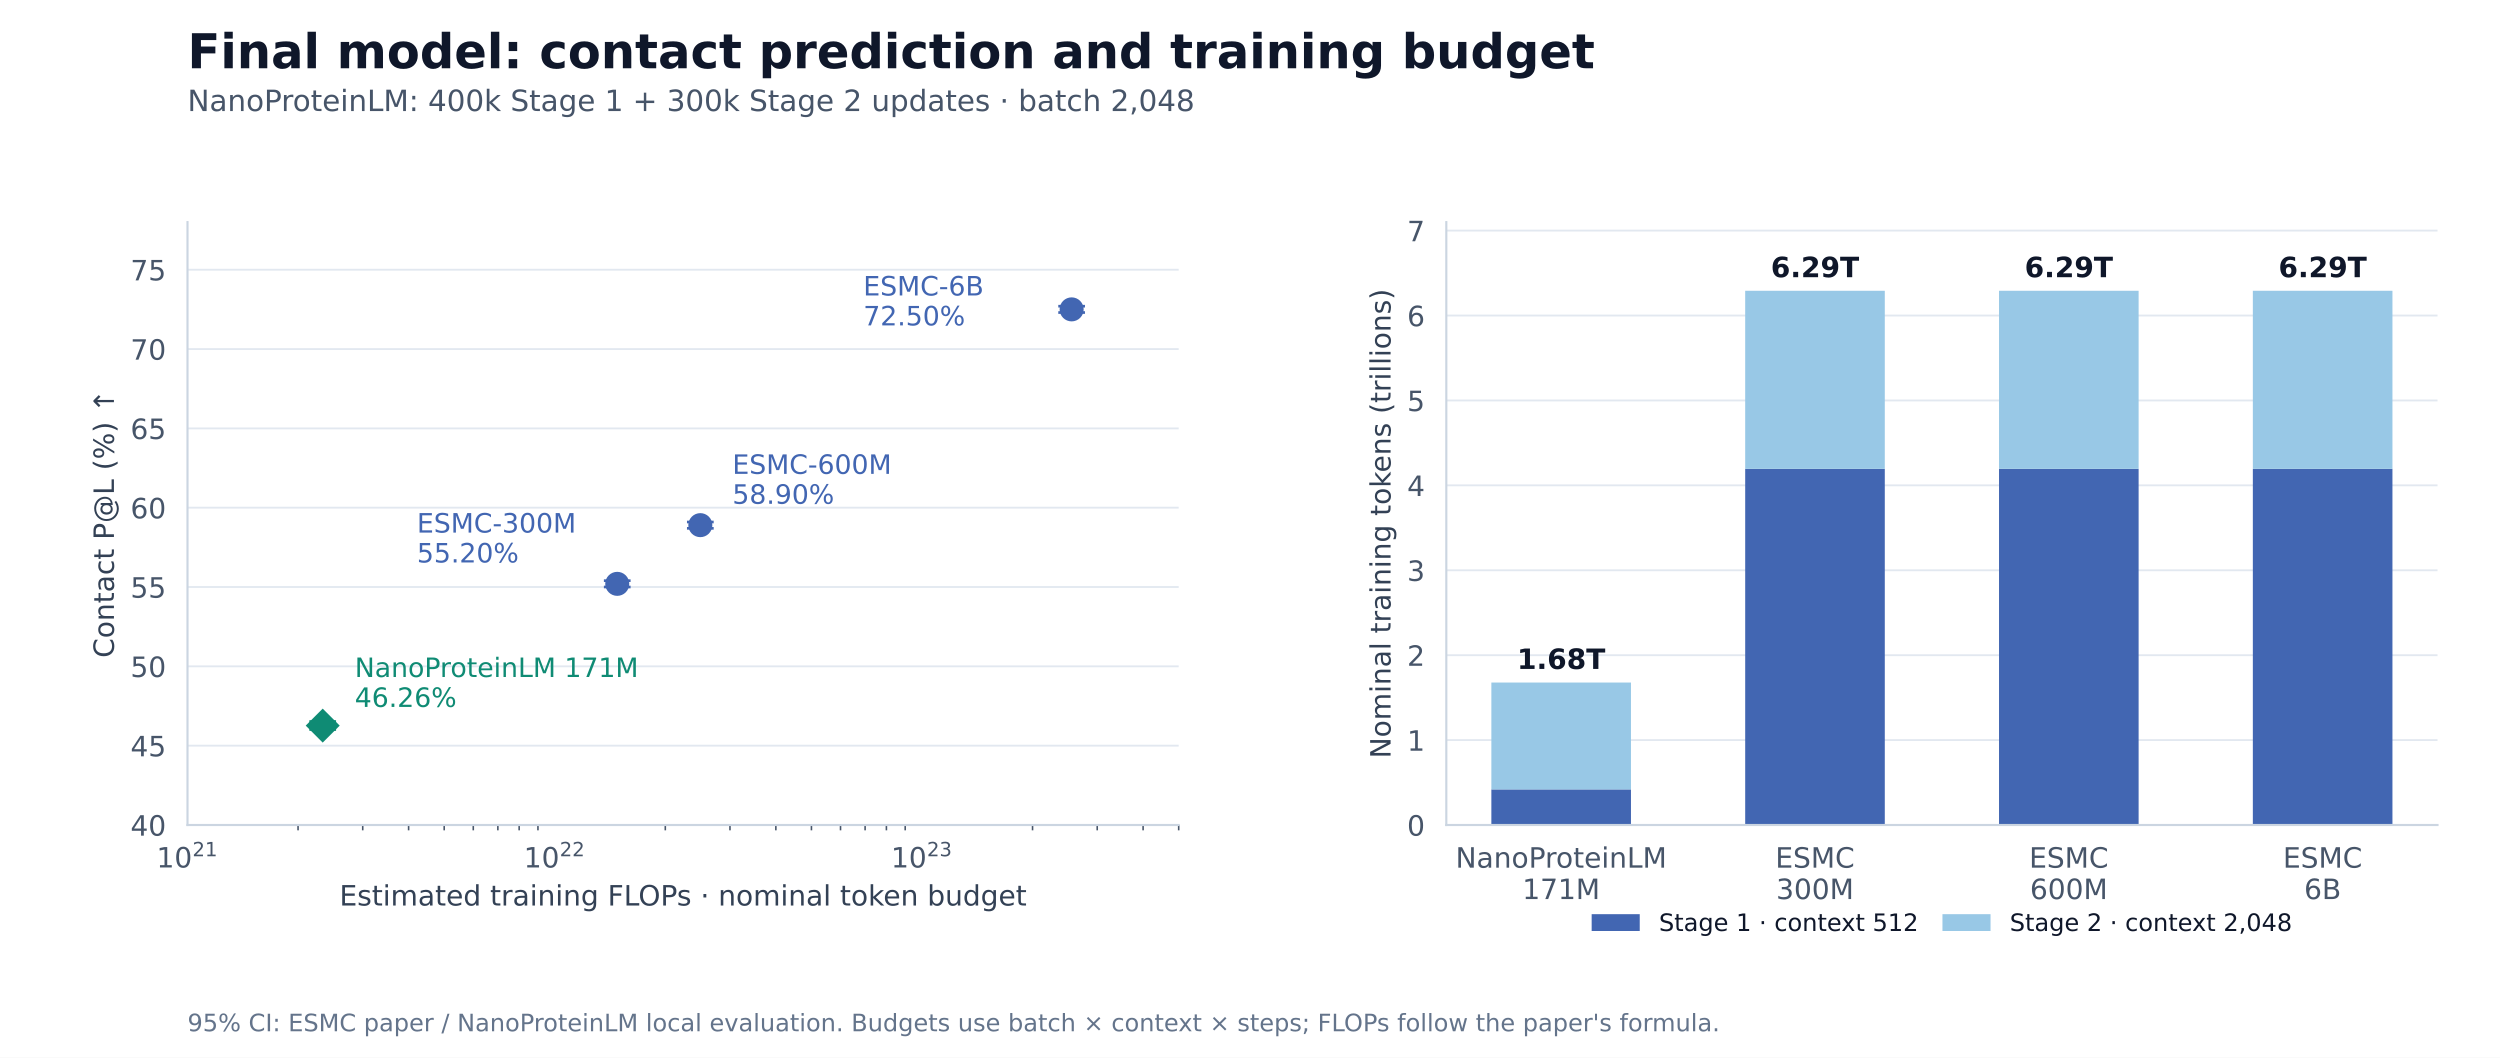
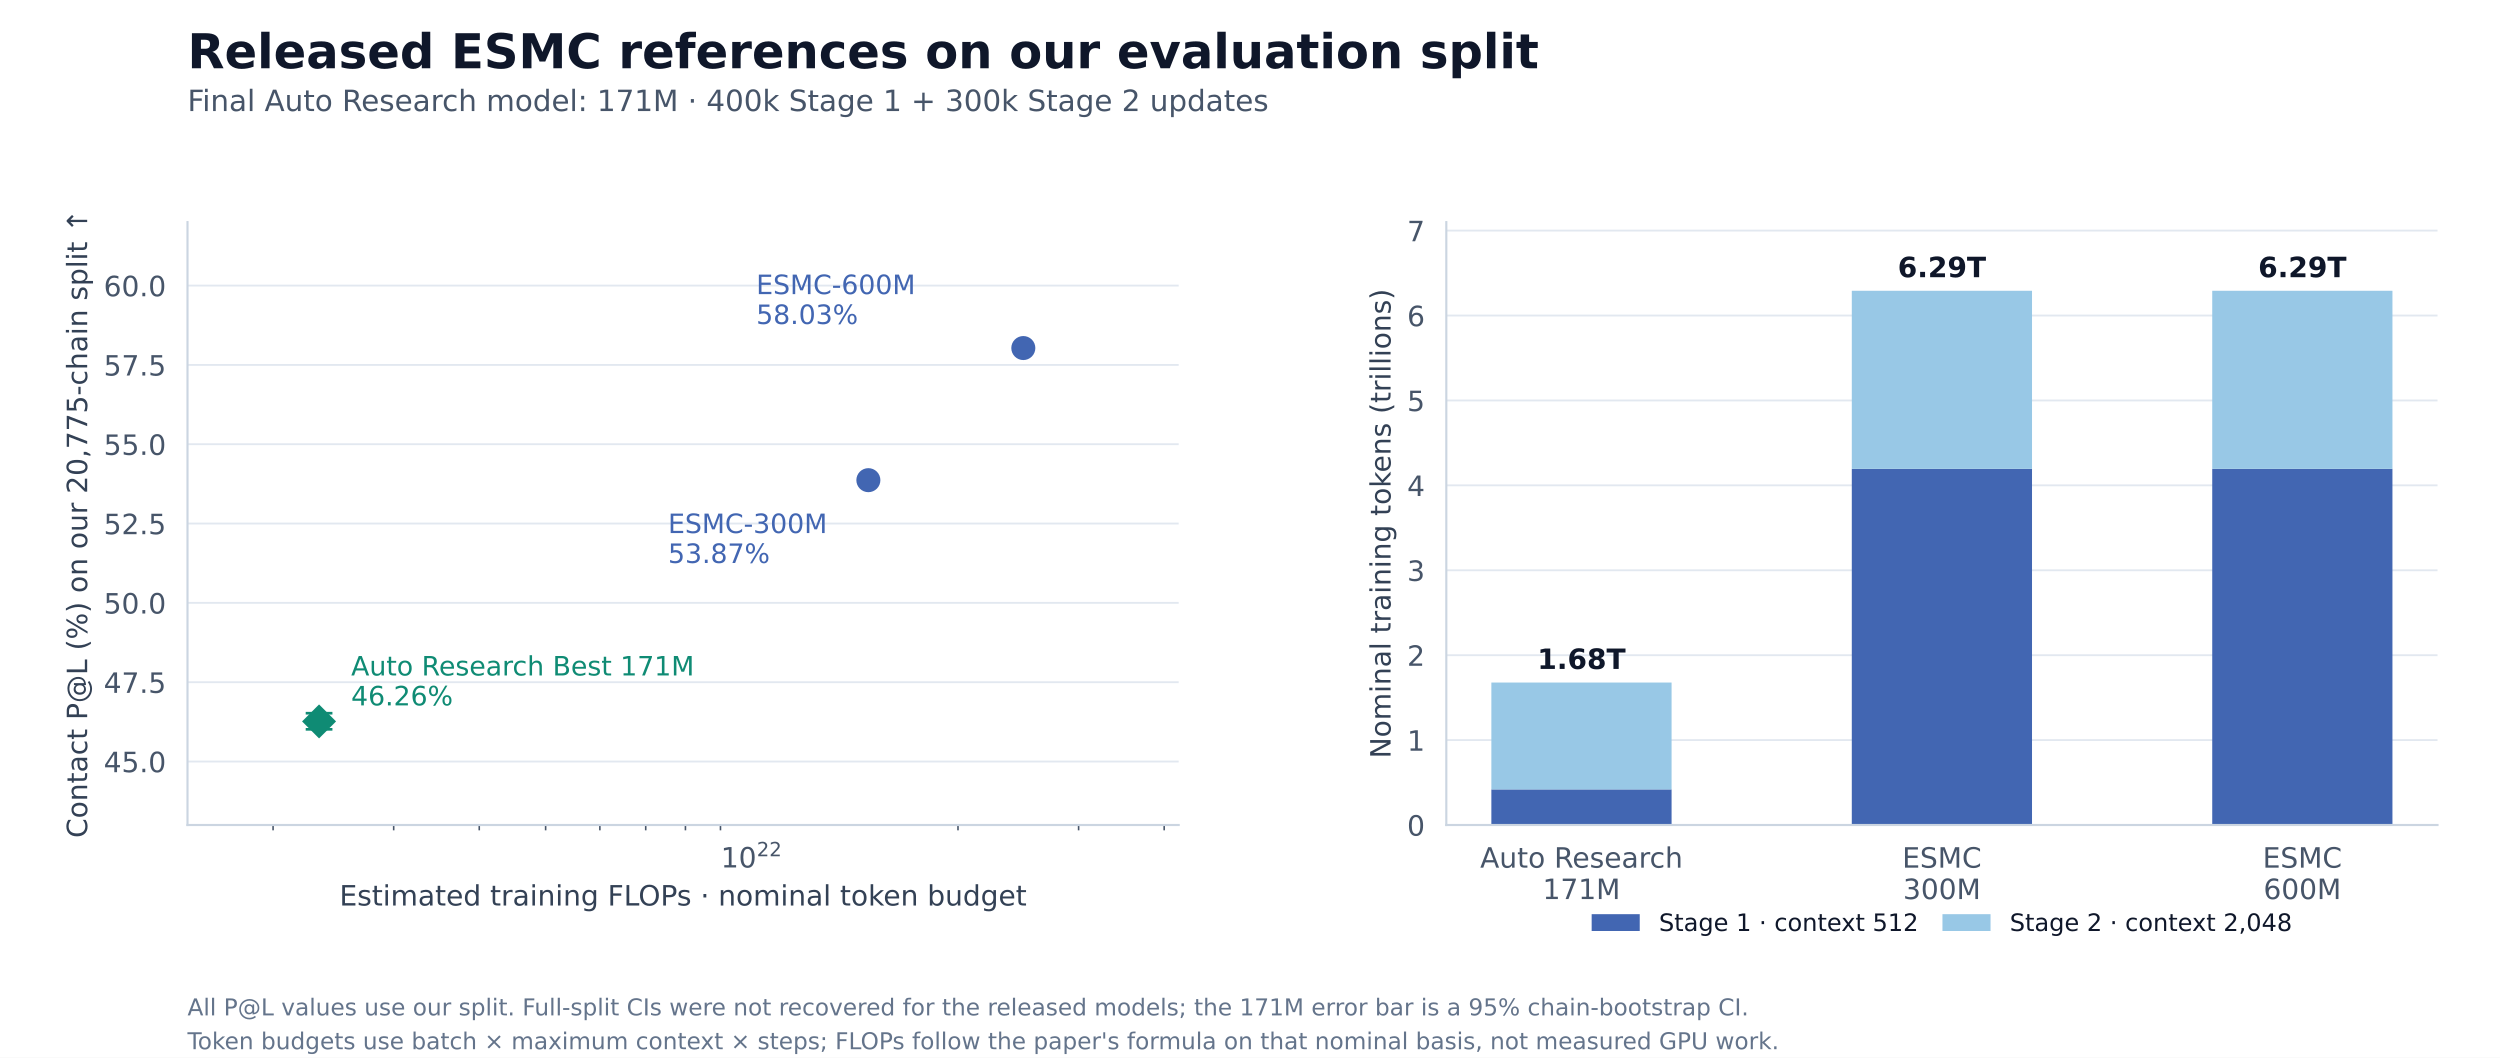
<svg xmlns="http://www.w3.org/2000/svg" xmlns:xlink="http://www.w3.org/1999/xlink" width="936pt" height="396pt" viewBox="0 0 936 396" version="1.1">
  <defs>
    <style type="text/css">*{stroke-linejoin: round; stroke-linecap: butt}</style>
  </defs>
  <g id="figure_1">
    <g id="patch_1">
      <path d="M 0 396 L 936 396 L 936 0 L 0 0 z " style="fill: #ffffff" />
    </g>
    <g id="axes_1">
      <g id="patch_2">
        <path d="M 70.2 308.88 L 441.301 308.88 L 441.301 83.16 L 70.2 83.16 z " style="fill: #ffffff" />
      </g>
      <g id="matplotlib.axis_1">
        <g id="xtick_1">
          <g id="line2d_1" />
          <g id="text_1">
-             <g style="fill: #475569" transform="translate(58.5975 324.8584)">
-               <text>
-                 <tspan x="0" y="-0.069" style="font-size: 10.5px; font-family: 'DejaVu Sans'; fill: #475569">1</tspan>
-                 <tspan x="6.68" y="-0.069" style="font-size: 10.5px; font-family: 'DejaVu Sans'; fill: #475569">0</tspan>
-                 <tspan x="13.466" y="-4.28" style="font-size: 7.35px; font-family: 'DejaVu Sans'; fill: #475569">2</tspan>
-                 <tspan x="18.142" y="-4.28" style="font-size: 7.35px; font-family: 'DejaVu Sans'; fill: #475569">1</tspan>
-               </text>
-             </g>
-           </g>
-         </g>
-         <g id="xtick_2">
-           <g id="line2d_2" />
-           <g id="text_2">
-             <g style="fill: #475569" transform="translate(196.0949 324.8584)">
+             <g style="fill: #475569" transform="translate(269.8762 324.8584)">
              <text>
                <tspan x="0" y="-0.069" style="font-size: 10.5px; font-family: 'DejaVu Sans'; fill: #475569">1</tspan>
                <tspan x="6.68" y="-0.069" style="font-size: 10.5px; font-family: 'DejaVu Sans'; fill: #475569">0</tspan>
                <tspan x="13.466" y="-4.28" style="font-size: 7.35px; font-family: 'DejaVu Sans'; fill: #475569">2</tspan>
                <tspan x="18.142" y="-4.28" style="font-size: 7.35px; font-family: 'DejaVu Sans'; fill: #475569">2</tspan>
              </text>
            </g>
          </g>
        </g>
+         <g id="xtick_2">
+           <g id="line2d_2">
+             <defs>
+               <path id="m07ffb0a7aa" d="M 0 0 L 0 2 " style="stroke: #475569; stroke-width: 0.6" />
+             </defs>
+             <g>
+               <use xlink:href="#m07ffb0a7aa" x="102.239" y="308.88" style="fill: #475569; stroke: #475569; stroke-width: 0.6" />
+             </g>
+           </g>
+         </g>
        <g id="xtick_3">
-           <g id="line2d_3" />
-           <g id="text_3">
-             <g style="fill: #475569" transform="translate(333.5923 324.8584)">
-               <text>
-                 <tspan x="0" y="-0.069" style="font-size: 10.5px; font-family: 'DejaVu Sans'; fill: #475569">1</tspan>
-                 <tspan x="6.68" y="-0.069" style="font-size: 10.5px; font-family: 'DejaVu Sans'; fill: #475569">0</tspan>
-                 <tspan x="13.466" y="-4.28" style="font-size: 7.35px; font-family: 'DejaVu Sans'; fill: #475569">2</tspan>
-                 <tspan x="18.142" y="-4.28" style="font-size: 7.35px; font-family: 'DejaVu Sans'; fill: #475569">3</tspan>
-               </text>
+           <g id="line2d_3">
+             <g>
+               <use xlink:href="#m07ffb0a7aa" x="147.394" y="308.88" style="fill: #475569; stroke: #475569; stroke-width: 0.6" />
            </g>
          </g>
        </g>
        <g id="xtick_4">
          <g id="line2d_4">
-             <defs>
-               <path id="m5b9936556b" d="M 0 0 L 0 2 " style="stroke: #475569; stroke-width: 0.6" />
-             </defs>
-             <g>
-               <use xlink:href="#m5b9936556b" x="111.591" y="308.88" style="fill: #475569; stroke: #475569; stroke-width: 0.6" />
+             <g>
+               <use xlink:href="#m07ffb0a7aa" x="179.433" y="308.88" style="fill: #475569; stroke: #475569; stroke-width: 0.6" />
            </g>
          </g>
        </g>
        <g id="xtick_5">
          <g id="line2d_5">
            <g>
-               <use xlink:href="#m5b9936556b" x="135.803" y="308.88" style="fill: #475569; stroke: #475569; stroke-width: 0.6" />
+               <use xlink:href="#m07ffb0a7aa" x="204.284" y="308.88" style="fill: #475569; stroke: #475569; stroke-width: 0.6" />
            </g>
          </g>
        </g>
        <g id="xtick_6">
          <g id="line2d_6">
            <g>
-               <use xlink:href="#m5b9936556b" x="152.982" y="308.88" style="fill: #475569; stroke: #475569; stroke-width: 0.6" />
+               <use xlink:href="#m07ffb0a7aa" x="224.589" y="308.88" style="fill: #475569; stroke: #475569; stroke-width: 0.6" />
            </g>
          </g>
        </g>
        <g id="xtick_7">
          <g id="line2d_7">
            <g>
-               <use xlink:href="#m5b9936556b" x="166.307" y="308.88" style="fill: #475569; stroke: #475569; stroke-width: 0.6" />
+               <use xlink:href="#m07ffb0a7aa" x="241.756" y="308.88" style="fill: #475569; stroke: #475569; stroke-width: 0.6" />
            </g>
          </g>
        </g>
        <g id="xtick_8">
          <g id="line2d_8">
            <g>
-               <use xlink:href="#m5b9936556b" x="177.194" y="308.88" style="fill: #475569; stroke: #475569; stroke-width: 0.6" />
+               <use xlink:href="#m07ffb0a7aa" x="256.628" y="308.88" style="fill: #475569; stroke: #475569; stroke-width: 0.6" />
            </g>
          </g>
        </g>
        <g id="xtick_9">
          <g id="line2d_9">
            <g>
-               <use xlink:href="#m5b9936556b" x="186.399" y="308.88" style="fill: #475569; stroke: #475569; stroke-width: 0.6" />
+               <use xlink:href="#m07ffb0a7aa" x="269.745" y="308.88" style="fill: #475569; stroke: #475569; stroke-width: 0.6" />
            </g>
          </g>
        </g>
        <g id="xtick_10">
          <g id="line2d_10">
            <g>
-               <use xlink:href="#m5b9936556b" x="194.373" y="308.88" style="fill: #475569; stroke: #475569; stroke-width: 0.6" />
+               <use xlink:href="#m07ffb0a7aa" x="358.673" y="308.88" style="fill: #475569; stroke: #475569; stroke-width: 0.6" />
            </g>
          </g>
        </g>
        <g id="xtick_11">
          <g id="line2d_11">
            <g>
-               <use xlink:href="#m5b9936556b" x="201.406" y="308.88" style="fill: #475569; stroke: #475569; stroke-width: 0.6" />
+               <use xlink:href="#m07ffb0a7aa" x="403.829" y="308.88" style="fill: #475569; stroke: #475569; stroke-width: 0.6" />
            </g>
          </g>
        </g>
        <g id="xtick_12">
          <g id="line2d_12">
            <g>
-               <use xlink:href="#m5b9936556b" x="249.088" y="308.88" style="fill: #475569; stroke: #475569; stroke-width: 0.6" />
-             </g>
-           </g>
-         </g>
-         <g id="xtick_13">
-           <g id="line2d_13">
-             <g>
-               <use xlink:href="#m5b9936556b" x="273.3" y="308.88" style="fill: #475569; stroke: #475569; stroke-width: 0.6" />
-             </g>
-           </g>
-         </g>
-         <g id="xtick_14">
-           <g id="line2d_14">
-             <g>
-               <use xlink:href="#m5b9936556b" x="290.479" y="308.88" style="fill: #475569; stroke: #475569; stroke-width: 0.6" />
-             </g>
-           </g>
-         </g>
-         <g id="xtick_15">
-           <g id="line2d_15">
-             <g>
-               <use xlink:href="#m5b9936556b" x="303.804" y="308.88" style="fill: #475569; stroke: #475569; stroke-width: 0.6" />
-             </g>
-           </g>
-         </g>
-         <g id="xtick_16">
-           <g id="line2d_16">
-             <g>
-               <use xlink:href="#m5b9936556b" x="314.691" y="308.88" style="fill: #475569; stroke: #475569; stroke-width: 0.6" />
-             </g>
-           </g>
-         </g>
-         <g id="xtick_17">
-           <g id="line2d_17">
-             <g>
-               <use xlink:href="#m5b9936556b" x="323.896" y="308.88" style="fill: #475569; stroke: #475569; stroke-width: 0.6" />
-             </g>
-           </g>
-         </g>
-         <g id="xtick_18">
-           <g id="line2d_18">
-             <g>
-               <use xlink:href="#m5b9936556b" x="331.87" y="308.88" style="fill: #475569; stroke: #475569; stroke-width: 0.6" />
-             </g>
-           </g>
-         </g>
-         <g id="xtick_19">
-           <g id="line2d_19">
-             <g>
-               <use xlink:href="#m5b9936556b" x="338.903" y="308.88" style="fill: #475569; stroke: #475569; stroke-width: 0.6" />
-             </g>
-           </g>
-         </g>
-         <g id="xtick_20">
-           <g id="line2d_20">
-             <g>
-               <use xlink:href="#m5b9936556b" x="386.586" y="308.88" style="fill: #475569; stroke: #475569; stroke-width: 0.6" />
-             </g>
-           </g>
-         </g>
-         <g id="xtick_21">
-           <g id="line2d_21">
-             <g>
-               <use xlink:href="#m5b9936556b" x="410.798" y="308.88" style="fill: #475569; stroke: #475569; stroke-width: 0.6" />
-             </g>
-           </g>
-         </g>
-         <g id="xtick_22">
-           <g id="line2d_22">
-             <g>
-               <use xlink:href="#m5b9936556b" x="427.976" y="308.88" style="fill: #475569; stroke: #475569; stroke-width: 0.6" />
-             </g>
-           </g>
-         </g>
-         <g id="xtick_23">
-           <g id="line2d_23">
-             <g>
-               <use xlink:href="#m5b9936556b" x="441.301" y="308.88" style="fill: #475569; stroke: #475569; stroke-width: 0.6" />
-             </g>
-           </g>
-         </g>
-         <g id="text_4">
+               <use xlink:href="#m07ffb0a7aa" x="435.868" y="308.88" style="fill: #475569; stroke: #475569; stroke-width: 0.6" />
+             </g>
+           </g>
+         </g>
+         <g id="text_2">
          <text style="font-size: 10.5px; font-family: 'DejaVu Sans'; text-anchor: middle; fill: #334155" x="255.751" y="339.02" transform="rotate(-0 255.7507 339.0204)">Estimated training FLOPs · nominal token budget</text>
        </g>
      </g>
      <g id="matplotlib.axis_2">
        <g id="ytick_1">
-           <g id="line2d_24">
-             <path d="M 70.2 308.88 L 441.301 308.88 " clip-path="url(#pe6f95e63d0)" style="fill: none; stroke: #e2e8f0; stroke-width: 0.7; stroke-linecap: square" />
-           </g>
-           <g id="line2d_25" />
+           <g id="line2d_13">
+             <path d="M 70.2 285.12 L 441.301 285.12 " clip-path="url(#p76f3f7b0aa)" style="fill: none; stroke: #e2e8f0; stroke-width: 0.7; stroke-linecap: square" />
+           </g>
+           <g id="line2d_14" />
+           <g id="text_3">
+             <text style="font-size: 10.5px; font-family: 'DejaVu Sans'; text-anchor: end; fill: #475569" x="62.2" y="289.109" transform="rotate(-0 62.2 289.1092)">45.0</text>
+           </g>
+         </g>
+         <g id="ytick_2">
+           <g id="line2d_15">
+             <path d="M 70.2 255.42 L 441.301 255.42 " clip-path="url(#p76f3f7b0aa)" style="fill: none; stroke: #e2e8f0; stroke-width: 0.7; stroke-linecap: square" />
+           </g>
+           <g id="line2d_16" />
+           <g id="text_4">
+             <text style="font-size: 10.5px; font-family: 'DejaVu Sans'; text-anchor: end; fill: #475569" x="62.2" y="259.409" transform="rotate(-0 62.2 259.4092)">47.5</text>
+           </g>
+         </g>
+         <g id="ytick_3">
+           <g id="line2d_17">
+             <path d="M 70.2 225.72 L 441.301 225.72 " clip-path="url(#p76f3f7b0aa)" style="fill: none; stroke: #e2e8f0; stroke-width: 0.7; stroke-linecap: square" />
+           </g>
+           <g id="line2d_18" />
          <g id="text_5">
-             <text style="font-size: 10.5px; font-family: 'DejaVu Sans'; text-anchor: end; fill: #475569" x="62.2" y="312.869" transform="rotate(-0 62.2 312.8692)">40</text>
-           </g>
-         </g>
-         <g id="ytick_2">
-           <g id="line2d_26">
-             <path d="M 70.2 279.18 L 441.301 279.18 " clip-path="url(#pe6f95e63d0)" style="fill: none; stroke: #e2e8f0; stroke-width: 0.7; stroke-linecap: square" />
-           </g>
-           <g id="line2d_27" />
+             <text style="font-size: 10.5px; font-family: 'DejaVu Sans'; text-anchor: end; fill: #475569" x="62.2" y="229.709" transform="rotate(-0 62.2 229.7092)">50.0</text>
+           </g>
+         </g>
+         <g id="ytick_4">
+           <g id="line2d_19">
+             <path d="M 70.2 196.02 L 441.301 196.02 " clip-path="url(#p76f3f7b0aa)" style="fill: none; stroke: #e2e8f0; stroke-width: 0.7; stroke-linecap: square" />
+           </g>
+           <g id="line2d_20" />
          <g id="text_6">
-             <text style="font-size: 10.5px; font-family: 'DejaVu Sans'; text-anchor: end; fill: #475569" x="62.2" y="283.169" transform="rotate(-0 62.2 283.1692)">45</text>
-           </g>
-         </g>
-         <g id="ytick_3">
-           <g id="line2d_28">
-             <path d="M 70.2 249.48 L 441.301 249.48 " clip-path="url(#pe6f95e63d0)" style="fill: none; stroke: #e2e8f0; stroke-width: 0.7; stroke-linecap: square" />
-           </g>
-           <g id="line2d_29" />
+             <text style="font-size: 10.5px; font-family: 'DejaVu Sans'; text-anchor: end; fill: #475569" x="62.2" y="200.009" transform="rotate(-0 62.2 200.0092)">52.5</text>
+           </g>
+         </g>
+         <g id="ytick_5">
+           <g id="line2d_21">
+             <path d="M 70.2 166.32 L 441.301 166.32 " clip-path="url(#p76f3f7b0aa)" style="fill: none; stroke: #e2e8f0; stroke-width: 0.7; stroke-linecap: square" />
+           </g>
+           <g id="line2d_22" />
          <g id="text_7">
-             <text style="font-size: 10.5px; font-family: 'DejaVu Sans'; text-anchor: end; fill: #475569" x="62.2" y="253.469" transform="rotate(-0 62.2 253.4692)">50</text>
-           </g>
-         </g>
-         <g id="ytick_4">
-           <g id="line2d_30">
-             <path d="M 70.2 219.78 L 441.301 219.78 " clip-path="url(#pe6f95e63d0)" style="fill: none; stroke: #e2e8f0; stroke-width: 0.7; stroke-linecap: square" />
-           </g>
-           <g id="line2d_31" />
+             <text style="font-size: 10.5px; font-family: 'DejaVu Sans'; text-anchor: end; fill: #475569" x="62.2" y="170.309" transform="rotate(-0 62.2 170.3092)">55.0</text>
+           </g>
+         </g>
+         <g id="ytick_6">
+           <g id="line2d_23">
+             <path d="M 70.2 136.62 L 441.301 136.62 " clip-path="url(#p76f3f7b0aa)" style="fill: none; stroke: #e2e8f0; stroke-width: 0.7; stroke-linecap: square" />
+           </g>
+           <g id="line2d_24" />
          <g id="text_8">
-             <text style="font-size: 10.5px; font-family: 'DejaVu Sans'; text-anchor: end; fill: #475569" x="62.2" y="223.769" transform="rotate(-0 62.2 223.7692)">55</text>
-           </g>
-         </g>
-         <g id="ytick_5">
-           <g id="line2d_32">
-             <path d="M 70.2 190.08 L 441.301 190.08 " clip-path="url(#pe6f95e63d0)" style="fill: none; stroke: #e2e8f0; stroke-width: 0.7; stroke-linecap: square" />
-           </g>
-           <g id="line2d_33" />
+             <text style="font-size: 10.5px; font-family: 'DejaVu Sans'; text-anchor: end; fill: #475569" x="62.2" y="140.609" transform="rotate(-0 62.2 140.6092)">57.5</text>
+           </g>
+         </g>
+         <g id="ytick_7">
+           <g id="line2d_25">
+             <path d="M 70.2 106.92 L 441.301 106.92 " clip-path="url(#p76f3f7b0aa)" style="fill: none; stroke: #e2e8f0; stroke-width: 0.7; stroke-linecap: square" />
+           </g>
+           <g id="line2d_26" />
          <g id="text_9">
-             <text style="font-size: 10.5px; font-family: 'DejaVu Sans'; text-anchor: end; fill: #475569" x="62.2" y="194.069" transform="rotate(-0 62.2 194.0692)">60</text>
-           </g>
-         </g>
-         <g id="ytick_6">
-           <g id="line2d_34">
-             <path d="M 70.2 160.38 L 441.301 160.38 " clip-path="url(#pe6f95e63d0)" style="fill: none; stroke: #e2e8f0; stroke-width: 0.7; stroke-linecap: square" />
-           </g>
-           <g id="line2d_35" />
-           <g id="text_10">
-             <text style="font-size: 10.5px; font-family: 'DejaVu Sans'; text-anchor: end; fill: #475569" x="62.2" y="164.369" transform="rotate(-0 62.2 164.3692)">65</text>
-           </g>
-         </g>
-         <g id="ytick_7">
-           <g id="line2d_36">
-             <path d="M 70.2 130.68 L 441.301 130.68 " clip-path="url(#pe6f95e63d0)" style="fill: none; stroke: #e2e8f0; stroke-width: 0.7; stroke-linecap: square" />
-           </g>
-           <g id="line2d_37" />
-           <g id="text_11">
-             <text style="font-size: 10.5px; font-family: 'DejaVu Sans'; text-anchor: end; fill: #475569" x="62.2" y="134.669" transform="rotate(-0 62.2 134.6692)">70</text>
-           </g>
-         </g>
-         <g id="ytick_8">
-           <g id="line2d_38">
-             <path d="M 70.2 100.98 L 441.301 100.98 " clip-path="url(#pe6f95e63d0)" style="fill: none; stroke: #e2e8f0; stroke-width: 0.7; stroke-linecap: square" />
-           </g>
-           <g id="line2d_39" />
-           <g id="text_12">
-             <text style="font-size: 10.5px; font-family: 'DejaVu Sans'; text-anchor: end; fill: #475569" x="62.2" y="104.969" transform="rotate(-0 62.2 104.9692)">75</text>
-           </g>
-         </g>
-         <g id="text_13">
-           <text style="font-size: 10.5px; font-family: 'DejaVu Sans'; text-anchor: middle; fill: #334155" x="42.655" y="196.02" transform="rotate(-90 42.65508 196.02)">Contact P@L (%) ↑</text>
+             <text style="font-size: 10.5px; font-family: 'DejaVu Sans'; text-anchor: end; fill: #475569" x="62.2" y="110.909" transform="rotate(-0 62.2 110.9092)">60.0</text>
+           </g>
+         </g>
+         <g id="text_10">
+           <text style="font-size: 10.5px; font-family: 'DejaVu Sans'; text-anchor: middle; fill: #334155" x="32.637" y="196.02" transform="rotate(-90 32.63742 196.02)">Contact P@L (%) on our 20,775-chain split ↑</text>
        </g>
      </g>
      <g id="patch_3">
        <path d="M 70.2 308.88 L 70.2 83.16 " style="fill: none; stroke: #cbd5e1; stroke-width: 0.8; stroke-linejoin: miter; stroke-linecap: square" />
      </g>
      <g id="patch_4">
        <path d="M 70.2 308.88 L 441.301 308.88 " style="fill: none; stroke: #cbd5e1; stroke-width: 0.8; stroke-linejoin: miter; stroke-linecap: square" />
      </g>
-       <g id="text_14">
-         <text style="font-size: 10px; font-family: 'DejaVu Sans'; fill: #4266b2" transform="translate(156.0952 199.3942)">ESMC-300M</text>
-         <text style="font-size: 10px; font-family: 'DejaVu Sans'; fill: #4266b2" transform="translate(156.0952 210.592)">55.20%</text>
-       </g>
-       <g id="text_15">
-         <text style="font-size: 10px; font-family: 'DejaVu Sans'; fill: #4266b2" transform="translate(274.2018 177.4162)">ESMC-600M</text>
-         <text style="font-size: 10px; font-family: 'DejaVu Sans'; fill: #4266b2" transform="translate(274.2018 188.614)">58.90%</text>
-       </g>
-       <g id="text_16">
-         <text style="font-size: 10px; font-family: 'DejaVu Sans'; fill: #4266b2" transform="translate(323.2187 110.6322)">ESMC-6B</text>
-         <text style="font-size: 10px; font-family: 'DejaVu Sans'; fill: #4266b2" transform="translate(323.2187 121.83)">72.50%</text>
-       </g>
-       <g id="text_17">
-         <text style="font-size: 10px; font-family: 'DejaVu Sans'; fill: #0f8b74" transform="translate(132.8231 253.472)">NanoProteinLM 171M</text>
-         <text style="font-size: 10px; font-family: 'DejaVu Sans'; fill: #0f8b74" transform="translate(132.8231 264.6699)">46.26%</text>
+       <g id="text_11">
+         <text style="font-size: 10px; font-family: 'DejaVu Sans'; fill: #4266b2" transform="translate(250.1159 199.5775)">ESMC-300M</text>
+         <text style="font-size: 10px; font-family: 'DejaVu Sans'; fill: #4266b2" transform="translate(250.1159 210.7753)">53.87%</text>
+       </g>
+       <g id="text_12">
+         <text style="font-size: 10px; font-family: 'DejaVu Sans'; fill: #4266b2" transform="translate(283.1302 110.1109)">ESMC-600M</text>
+         <text style="font-size: 10px; font-family: 'DejaVu Sans'; fill: #4266b2" transform="translate(283.1302 121.3087)">58.03%</text>
+       </g>
+       <g id="text_13">
+         <text style="font-size: 10px; font-family: 'DejaVu Sans'; fill: #0f8b74" transform="translate(131.4569 252.9019)">Auto Research Best 171M</text>
+         <text style="font-size: 10px; font-family: 'DejaVu Sans'; fill: #0f8b74" transform="translate(131.4569 264.0997)">46.26%</text>
      </g>
      <g id="LineCollection_1">
-         <path d="M 231.095 219.78 L 231.095 217.404 " clip-path="url(#pe6f95e63d0)" style="fill: none; stroke: #4266b2; stroke-width: 1.8" />
-       </g>
-       <g id="line2d_40">
+         <path d="M 119.457 273.053 L 119.457 267.027 " clip-path="url(#p76f3f7b0aa)" style="fill: none; stroke: #0f8b74; stroke-width: 1.8" />
+       </g>
+       <g id="line2d_27">
        <defs>
-           <path id="m9f1fe5949e" d="M 5 0 L -5 -0 " style="stroke: #4266b2" />
+           <path id="m318566aa33" d="M 5 0 L -5 -0 " style="stroke: #0f8b74" />
        </defs>
-         <g clip-path="url(#pe6f95e63d0)">
-           <use xlink:href="#m9f1fe5949e" x="231.095" y="219.78" style="fill: #4266b2; stroke: #4266b2" />
-         </g>
-       </g>
-       <g id="line2d_41">
-         <g clip-path="url(#pe6f95e63d0)">
-           <use xlink:href="#m9f1fe5949e" x="231.095" y="217.404" style="fill: #4266b2; stroke: #4266b2" />
-         </g>
-       </g>
-       <g id="LineCollection_2">
-         <path d="M 262.202 197.802 L 262.202 195.426 " clip-path="url(#pe6f95e63d0)" style="fill: none; stroke: #4266b2; stroke-width: 1.8" />
-       </g>
-       <g id="line2d_42">
-         <g clip-path="url(#pe6f95e63d0)">
-           <use xlink:href="#m9f1fe5949e" x="262.202" y="197.802" style="fill: #4266b2; stroke: #4266b2" />
-         </g>
-       </g>
-       <g id="line2d_43">
-         <g clip-path="url(#pe6f95e63d0)">
-           <use xlink:href="#m9f1fe5949e" x="262.202" y="195.426" style="fill: #4266b2; stroke: #4266b2" />
-         </g>
-       </g>
-       <g id="LineCollection_3">
-         <path d="M 401.219 117.018 L 401.219 114.642 " clip-path="url(#pe6f95e63d0)" style="fill: none; stroke: #4266b2; stroke-width: 1.8" />
-       </g>
-       <g id="line2d_44">
-         <g clip-path="url(#pe6f95e63d0)">
-           <use xlink:href="#m9f1fe5949e" x="401.219" y="117.018" style="fill: #4266b2; stroke: #4266b2" />
-         </g>
-       </g>
-       <g id="line2d_45">
-         <g clip-path="url(#pe6f95e63d0)">
-           <use xlink:href="#m9f1fe5949e" x="401.219" y="114.642" style="fill: #4266b2; stroke: #4266b2" />
-         </g>
-       </g>
-       <g id="LineCollection_4">
-         <path d="M 120.823 273.147 L 120.823 270.133 " clip-path="url(#pe6f95e63d0)" style="fill: none; stroke: #0f8b74; stroke-width: 1.8" />
-       </g>
-       <g id="line2d_46">
+         <g clip-path="url(#p76f3f7b0aa)">
+           <use xlink:href="#m318566aa33" x="119.457" y="273.053" style="fill: #0f8b74; stroke: #0f8b74" />
+         </g>
+       </g>
+       <g id="line2d_28">
+         <g clip-path="url(#p76f3f7b0aa)">
+           <use xlink:href="#m318566aa33" x="119.457" y="267.027" style="fill: #0f8b74; stroke: #0f8b74" />
+         </g>
+       </g>
+       <g id="line2d_29">
        <defs>
-           <path id="m30d00a6980" d="M 5 0 L -5 -0 " style="stroke: #0f8b74" />
+           <path id="me5d6dbc1ba" d="M 0 4 C 1.061 4 2.078 3.579 2.828 2.828 C 3.579 2.078 4 1.061 4 0 C 4 -1.061 3.579 -2.078 2.828 -2.828 C 2.078 -3.579 1.061 -4 0 -4 C -1.061 -4 -2.078 -3.579 -2.828 -2.828 C -3.579 -2.078 -4 -1.061 -4 0 C -4 1.061 -3.579 2.078 -2.828 2.828 C -2.078 3.579 -1.061 4 0 4 z " style="stroke: #4266b2" />
        </defs>
-         <g clip-path="url(#pe6f95e63d0)">
-           <use xlink:href="#m30d00a6980" x="120.823" y="273.147" style="fill: #0f8b74; stroke: #0f8b74" />
-         </g>
-       </g>
-       <g id="line2d_47">
-         <g clip-path="url(#pe6f95e63d0)">
-           <use xlink:href="#m30d00a6980" x="120.823" y="270.133" style="fill: #0f8b74; stroke: #0f8b74" />
-         </g>
-       </g>
-       <g id="line2d_48">
+         <g clip-path="url(#p76f3f7b0aa)">
+           <use xlink:href="#me5d6dbc1ba" x="325.116" y="179.775" style="fill: #4266b2; stroke: #4266b2" />
+         </g>
+       </g>
+       <g id="line2d_30">
+         <g clip-path="url(#p76f3f7b0aa)">
+           <use xlink:href="#me5d6dbc1ba" x="383.13" y="130.309" style="fill: #4266b2; stroke: #4266b2" />
+         </g>
+       </g>
+       <g id="line2d_31">
        <defs>
-           <path id="mcf560d4039" d="M 0 4 C 1.061 4 2.078 3.579 2.828 2.828 C 3.579 2.078 4 1.061 4 0 C 4 -1.061 3.579 -2.078 2.828 -2.828 C 2.078 -3.579 1.061 -4 0 -4 C -1.061 -4 -2.078 -3.579 -2.828 -2.828 C -3.579 -2.078 -4 -1.061 -4 0 C -4 1.061 -3.579 2.078 -2.828 2.828 C -2.078 3.579 -1.061 4 0 4 z " style="stroke: #4266b2" />
+           <path id="m4cebeae136" d="M -0 5.657 L 5.657 0 L 0 -5.657 L -5.657 -0 z " style="stroke: #0f8b74; stroke-linejoin: miter" />
        </defs>
-         <g clip-path="url(#pe6f95e63d0)">
-           <use xlink:href="#mcf560d4039" x="231.095" y="218.592" style="fill: #4266b2; stroke: #4266b2" />
-         </g>
-       </g>
-       <g id="line2d_49">
-         <g clip-path="url(#pe6f95e63d0)">
-           <use xlink:href="#mcf560d4039" x="262.202" y="196.614" style="fill: #4266b2; stroke: #4266b2" />
-         </g>
-       </g>
-       <g id="line2d_50">
-         <g clip-path="url(#pe6f95e63d0)">
-           <use xlink:href="#mcf560d4039" x="401.219" y="115.83" style="fill: #4266b2; stroke: #4266b2" />
-         </g>
-       </g>
-       <g id="line2d_51">
-         <defs>
-           <path id="mb0fd062fc7" d="M -0 5.657 L 5.657 0 L 0 -5.657 L -5.657 -0 z " style="stroke: #0f8b74; stroke-linejoin: miter" />
-         </defs>
-         <g clip-path="url(#pe6f95e63d0)">
-           <use xlink:href="#mb0fd062fc7" x="120.823" y="271.67" style="fill: #0f8b74; stroke: #0f8b74; stroke-linejoin: miter" />
+         <g clip-path="url(#p76f3f7b0aa)">
+           <use xlink:href="#m4cebeae136" x="119.457" y="270.1" style="fill: #0f8b74; stroke: #0f8b74; stroke-linejoin: miter" />
        </g>
      </g>
    </g>
    <g id="axes_2">
      <g id="patch_5">
        <path d="M 541.499 308.88 L 912.6 308.88 L 912.6 83.16 L 541.499 83.16 z " style="fill: #ffffff" />
      </g>
      <g id="matplotlib.axis_3">
-         <g id="xtick_24">
-           <g id="line2d_52" />
+         <g id="xtick_13">
+           <g id="line2d_32" />
+           <g id="text_14">
+             <text style="font-size: 10.5px; font-family: 'DejaVu Sans'; fill: #475569" transform="translate(554.1672 324.8584)">Auto Research</text>
+             <text style="font-size: 10.5px; font-family: 'DejaVu Sans'; fill: #475569" transform="translate(577.5527 336.6161)">171M</text>
+           </g>
+         </g>
+         <g id="xtick_14">
+           <g id="line2d_33" />
+           <g id="text_15">
+             <text style="font-size: 10.5px; font-family: 'DejaVu Sans'; fill: #475569" transform="translate(712.2033 324.8584)">ESMC</text>
+             <text style="font-size: 10.5px; font-family: 'DejaVu Sans'; fill: #475569" transform="translate(712.4986 336.6161)">300M</text>
+           </g>
+         </g>
+         <g id="xtick_15">
+           <g id="line2d_34" />
+           <g id="text_16">
+             <text style="font-size: 10.5px; font-family: 'DejaVu Sans'; fill: #475569" transform="translate(847.1493 324.8584)">ESMC</text>
+             <text style="font-size: 10.5px; font-family: 'DejaVu Sans'; fill: #475569" transform="translate(847.4446 336.6161)">600M</text>
+           </g>
+         </g>
+       </g>
+       <g id="matplotlib.axis_4">
+         <g id="ytick_8">
+           <g id="line2d_35">
+             <path d="M 541.499 308.88 L 912.6 308.88 " clip-path="url(#pce10a5566d)" style="fill: none; stroke: #e2e8f0; stroke-width: 0.7; stroke-linecap: square" />
+           </g>
+           <g id="line2d_36" />
+           <g id="text_17">
+             <text style="font-size: 10.5px; font-family: 'DejaVu Sans'; text-anchor: end; fill: #475569" x="533.499" y="312.869" transform="rotate(-0 533.4987 312.8692)">0</text>
+           </g>
+         </g>
+         <g id="ytick_9">
+           <g id="line2d_37">
+             <path d="M 541.499 277.088 L 912.6 277.088 " clip-path="url(#pce10a5566d)" style="fill: none; stroke: #e2e8f0; stroke-width: 0.7; stroke-linecap: square" />
+           </g>
+           <g id="line2d_38" />
          <g id="text_18">
-             <text style="font-size: 10.5px; font-family: 'DejaVu Sans'; fill: #475569" transform="translate(544.9609 324.8584)">NanoProteinLM</text>
-             <text style="font-size: 10.5px; font-family: 'DejaVu Sans'; fill: #475569" transform="translate(569.9501 336.6161)">171M</text>
-           </g>
-         </g>
-         <g id="xtick_25">
-           <g id="line2d_53" />
+             <text style="font-size: 10.5px; font-family: 'DejaVu Sans'; text-anchor: end; fill: #475569" x="533.499" y="281.078" transform="rotate(-0 533.4987 281.0776)">1</text>
+           </g>
+         </g>
+         <g id="ytick_10">
+           <g id="line2d_39">
+             <path d="M 541.499 245.297 L 912.6 245.297 " clip-path="url(#pce10a5566d)" style="fill: none; stroke: #e2e8f0; stroke-width: 0.7; stroke-linecap: square" />
+           </g>
+           <g id="line2d_40" />
          <g id="text_19">
-             <text style="font-size: 10.5px; font-family: 'DejaVu Sans'; fill: #475569" transform="translate(664.6871 324.8584)">ESMC</text>
-             <text style="font-size: 10.5px; font-family: 'DejaVu Sans'; fill: #475569" transform="translate(664.9825 336.6161)">300M</text>
-           </g>
-         </g>
-         <g id="xtick_26">
-           <g id="line2d_54" />
+             <text style="font-size: 10.5px; font-family: 'DejaVu Sans'; text-anchor: end; fill: #475569" x="533.499" y="249.286" transform="rotate(-0 533.4987 249.2861)">2</text>
+           </g>
+         </g>
+         <g id="ytick_11">
+           <g id="line2d_41">
+             <path d="M 541.499 213.505 L 912.6 213.505 " clip-path="url(#pce10a5566d)" style="fill: none; stroke: #e2e8f0; stroke-width: 0.7; stroke-linecap: square" />
+           </g>
+           <g id="line2d_42" />
          <g id="text_20">
-             <text style="font-size: 10.5px; font-family: 'DejaVu Sans'; fill: #475569" transform="translate(759.7195 324.8584)">ESMC</text>
-             <text style="font-size: 10.5px; font-family: 'DejaVu Sans'; fill: #475569" transform="translate(760.0148 336.6161)">600M</text>
-           </g>
-         </g>
-         <g id="xtick_27">
-           <g id="line2d_55" />
+             <text style="font-size: 10.5px; font-family: 'DejaVu Sans'; text-anchor: end; fill: #475569" x="533.499" y="217.495" transform="rotate(-0 533.4987 217.4945)">3</text>
+           </g>
+         </g>
+         <g id="ytick_12">
+           <g id="line2d_43">
+             <path d="M 541.499 181.714 L 912.6 181.714 " clip-path="url(#pce10a5566d)" style="fill: none; stroke: #e2e8f0; stroke-width: 0.7; stroke-linecap: square" />
+           </g>
+           <g id="line2d_44" />
          <g id="text_21">
-             <text style="font-size: 10.5px; font-family: 'DejaVu Sans'; fill: #475569" transform="translate(854.7518 324.8584)">ESMC</text>
-             <text style="font-size: 10.5px; font-family: 'DejaVu Sans'; fill: #475569" transform="translate(862.6556 336.6161)">6B</text>
-           </g>
-         </g>
-       </g>
-       <g id="matplotlib.axis_4">
-         <g id="ytick_9">
-           <g id="line2d_56">
-             <path d="M 541.499 308.88 L 912.6 308.88 " clip-path="url(#p19f22ad819)" style="fill: none; stroke: #e2e8f0; stroke-width: 0.7; stroke-linecap: square" />
-           </g>
-           <g id="line2d_57" />
+             <text style="font-size: 10.5px; font-family: 'DejaVu Sans'; text-anchor: end; fill: #475569" x="533.499" y="185.703" transform="rotate(-0 533.4987 185.703)">4</text>
+           </g>
+         </g>
+         <g id="ytick_13">
+           <g id="line2d_45">
+             <path d="M 541.499 149.922 L 912.6 149.922 " clip-path="url(#pce10a5566d)" style="fill: none; stroke: #e2e8f0; stroke-width: 0.7; stroke-linecap: square" />
+           </g>
+           <g id="line2d_46" />
          <g id="text_22">
-             <text style="font-size: 10.5px; font-family: 'DejaVu Sans'; text-anchor: end; fill: #475569" x="533.499" y="312.869" transform="rotate(-0 533.4987 312.8692)">0</text>
-           </g>
-         </g>
-         <g id="ytick_10">
-           <g id="line2d_58">
-             <path d="M 541.499 277.088 L 912.6 277.088 " clip-path="url(#p19f22ad819)" style="fill: none; stroke: #e2e8f0; stroke-width: 0.7; stroke-linecap: square" />
-           </g>
-           <g id="line2d_59" />
+             <text style="font-size: 10.5px; font-family: 'DejaVu Sans'; text-anchor: end; fill: #475569" x="533.499" y="153.911" transform="rotate(-0 533.4987 153.9114)">5</text>
+           </g>
+         </g>
+         <g id="ytick_14">
+           <g id="line2d_47">
+             <path d="M 541.499 118.131 L 912.6 118.131 " clip-path="url(#pce10a5566d)" style="fill: none; stroke: #e2e8f0; stroke-width: 0.7; stroke-linecap: square" />
+           </g>
+           <g id="line2d_48" />
          <g id="text_23">
-             <text style="font-size: 10.5px; font-family: 'DejaVu Sans'; text-anchor: end; fill: #475569" x="533.499" y="281.078" transform="rotate(-0 533.4987 281.0776)">1</text>
-           </g>
-         </g>
-         <g id="ytick_11">
-           <g id="line2d_60">
-             <path d="M 541.499 245.297 L 912.6 245.297 " clip-path="url(#p19f22ad819)" style="fill: none; stroke: #e2e8f0; stroke-width: 0.7; stroke-linecap: square" />
-           </g>
-           <g id="line2d_61" />
+             <text style="font-size: 10.5px; font-family: 'DejaVu Sans'; text-anchor: end; fill: #475569" x="533.499" y="122.12" transform="rotate(-0 533.4987 122.1199)">6</text>
+           </g>
+         </g>
+         <g id="ytick_15">
+           <g id="line2d_49">
+             <path d="M 541.499 86.339 L 912.6 86.339 " clip-path="url(#pce10a5566d)" style="fill: none; stroke: #e2e8f0; stroke-width: 0.7; stroke-linecap: square" />
+           </g>
+           <g id="line2d_50" />
          <g id="text_24">
-             <text style="font-size: 10.5px; font-family: 'DejaVu Sans'; text-anchor: end; fill: #475569" x="533.499" y="249.286" transform="rotate(-0 533.4987 249.2861)">2</text>
-           </g>
-         </g>
-         <g id="ytick_12">
-           <g id="line2d_62">
-             <path d="M 541.499 213.505 L 912.6 213.505 " clip-path="url(#p19f22ad819)" style="fill: none; stroke: #e2e8f0; stroke-width: 0.7; stroke-linecap: square" />
-           </g>
-           <g id="line2d_63" />
-           <g id="text_25">
-             <text style="font-size: 10.5px; font-family: 'DejaVu Sans'; text-anchor: end; fill: #475569" x="533.499" y="217.495" transform="rotate(-0 533.4987 217.4945)">3</text>
-           </g>
-         </g>
-         <g id="ytick_13">
-           <g id="line2d_64">
-             <path d="M 541.499 181.714 L 912.6 181.714 " clip-path="url(#p19f22ad819)" style="fill: none; stroke: #e2e8f0; stroke-width: 0.7; stroke-linecap: square" />
-           </g>
-           <g id="line2d_65" />
-           <g id="text_26">
-             <text style="font-size: 10.5px; font-family: 'DejaVu Sans'; text-anchor: end; fill: #475569" x="533.499" y="185.703" transform="rotate(-0 533.4987 185.703)">4</text>
-           </g>
-         </g>
-         <g id="ytick_14">
-           <g id="line2d_66">
-             <path d="M 541.499 149.922 L 912.6 149.922 " clip-path="url(#p19f22ad819)" style="fill: none; stroke: #e2e8f0; stroke-width: 0.7; stroke-linecap: square" />
-           </g>
-           <g id="line2d_67" />
-           <g id="text_27">
-             <text style="font-size: 10.5px; font-family: 'DejaVu Sans'; text-anchor: end; fill: #475569" x="533.499" y="153.911" transform="rotate(-0 533.4987 153.9114)">5</text>
-           </g>
-         </g>
-         <g id="ytick_15">
-           <g id="line2d_68">
-             <path d="M 541.499 118.131 L 912.6 118.131 " clip-path="url(#p19f22ad819)" style="fill: none; stroke: #e2e8f0; stroke-width: 0.7; stroke-linecap: square" />
-           </g>
-           <g id="line2d_69" />
-           <g id="text_28">
-             <text style="font-size: 10.5px; font-family: 'DejaVu Sans'; text-anchor: end; fill: #475569" x="533.499" y="122.12" transform="rotate(-0 533.4987 122.1199)">6</text>
-           </g>
-         </g>
-         <g id="ytick_16">
-           <g id="line2d_70">
-             <path d="M 541.499 86.339 L 912.6 86.339 " clip-path="url(#p19f22ad819)" style="fill: none; stroke: #e2e8f0; stroke-width: 0.7; stroke-linecap: square" />
-           </g>
-           <g id="line2d_71" />
-           <g id="text_29">
            <text style="font-size: 10.5px; font-family: 'DejaVu Sans'; text-anchor: end; fill: #475569" x="533.499" y="90.328" transform="rotate(-0 533.4987 90.32833)">7</text>
          </g>
        </g>
+         <g id="text_25">
+           <text style="font-size: 10.5px; font-family: 'DejaVu Sans'; text-anchor: middle; fill: #334155" x="520.634" y="196.02" transform="rotate(-90 520.6344 196.02)">Nominal training tokens (trillions)</text>
+         </g>
+       </g>
+       <g id="patch_6">
+         <path d="M 558.367 308.88 L 625.84 308.88 L 625.84 295.546 L 558.367 295.546 z " clip-path="url(#pce10a5566d)" style="fill: #4266b2" />
+       </g>
+       <g id="patch_7">
+         <path d="M 693.313 308.88 L 760.786 308.88 L 760.786 175.537 L 693.313 175.537 z " clip-path="url(#pce10a5566d)" style="fill: #4266b2" />
+       </g>
+       <g id="patch_8">
+         <path d="M 828.259 308.88 L 895.732 308.88 L 895.732 175.537 L 828.259 175.537 z " clip-path="url(#pce10a5566d)" style="fill: #4266b2" />
+       </g>
+       <g id="patch_9">
+         <path d="M 558.367 295.546 L 625.84 295.546 L 625.84 255.543 L 558.367 255.543 z " clip-path="url(#pce10a5566d)" style="fill: #98c8e6" />
+       </g>
+       <g id="patch_10">
+         <path d="M 693.313 175.537 L 760.786 175.537 L 760.786 108.865 L 693.313 108.865 z " clip-path="url(#pce10a5566d)" style="fill: #98c8e6" />
+       </g>
+       <g id="patch_11">
+         <path d="M 828.259 175.537 L 895.732 175.537 L 895.732 108.865 L 828.259 108.865 z " clip-path="url(#pce10a5566d)" style="fill: #98c8e6" />
+       </g>
+       <g id="patch_12">
+         <path d="M 541.499 308.88 L 541.499 83.16 " style="fill: none; stroke: #cbd5e1; stroke-width: 0.8; stroke-linejoin: miter; stroke-linecap: square" />
+       </g>
+       <g id="patch_13">
+         <path d="M 541.499 308.88 L 912.6 308.88 " style="fill: none; stroke: #cbd5e1; stroke-width: 0.8; stroke-linejoin: miter; stroke-linecap: square" />
+       </g>
+       <g id="text_26">
+         <text style="font-weight: 700; font-size: 10.5px; font-family: 'DejaVu Sans'; text-anchor: middle; fill: #0f172a" x="592.103" y="250.456" transform="rotate(-0 592.1034 250.456)">1.68T</text>
+       </g>
+       <g id="text_27">
+         <text style="font-weight: 700; font-size: 10.5px; font-family: 'DejaVu Sans'; text-anchor: middle; fill: #0f172a" x="727.049" y="103.778" transform="rotate(-0 727.0493 103.7782)">6.29T</text>
+       </g>
+       <g id="text_28">
+         <text style="font-weight: 700; font-size: 10.5px; font-family: 'DejaVu Sans'; text-anchor: middle; fill: #0f172a" x="861.995" y="103.778" transform="rotate(-0 861.9953 103.7782)">6.29T</text>
+       </g>
+       <g id="legend_1">
+         <g id="patch_14">
+           <path d="M 595.918 348.567 L 613.918 348.567 L 613.918 342.267 L 595.918 342.267 z " style="fill: #4266b2" />
+         </g>
+         <g id="text_29">
+           <text style="font-size: 9px; font-family: 'DejaVu Sans'; text-anchor: start; fill: #0f172a" x="621.118" y="348.567" transform="rotate(-0 621.1179 348.5667)">Stage 1 · context 512</text>
+         </g>
+         <g id="patch_15">
+           <path d="M 727.256 348.567 L 745.256 348.567 L 745.256 342.267 L 727.256 342.267 z " style="fill: #98c8e6" />
+         </g>
        <g id="text_30">
-           <text style="font-size: 10.5px; font-family: 'DejaVu Sans'; text-anchor: middle; fill: #334155" x="520.634" y="196.02" transform="rotate(-90 520.6344 196.02)">Nominal training tokens (trillions)</text>
-         </g>
-       </g>
-       <g id="patch_6">
-         <path d="M 558.367 308.88 L 610.635 308.88 L 610.635 295.546 L 558.367 295.546 z " clip-path="url(#p19f22ad819)" style="fill: #4266b2" />
-       </g>
-       <g id="patch_7">
-         <path d="M 653.399 308.88 L 705.667 308.88 L 705.667 175.537 L 653.399 175.537 z " clip-path="url(#p19f22ad819)" style="fill: #4266b2" />
-       </g>
-       <g id="patch_8">
-         <path d="M 748.432 308.88 L 800.699 308.88 L 800.699 175.537 L 748.432 175.537 z " clip-path="url(#p19f22ad819)" style="fill: #4266b2" />
-       </g>
-       <g id="patch_9">
-         <path d="M 843.464 308.88 L 895.732 308.88 L 895.732 175.537 L 843.464 175.537 z " clip-path="url(#p19f22ad819)" style="fill: #4266b2" />
-       </g>
-       <g id="patch_10">
-         <path d="M 558.367 295.546 L 610.635 295.546 L 610.635 255.543 L 558.367 255.543 z " clip-path="url(#p19f22ad819)" style="fill: #98c8e6" />
-       </g>
-       <g id="patch_11">
-         <path d="M 653.399 175.537 L 705.667 175.537 L 705.667 108.865 L 653.399 108.865 z " clip-path="url(#p19f22ad819)" style="fill: #98c8e6" />
-       </g>
-       <g id="patch_12">
-         <path d="M 748.432 175.537 L 800.699 175.537 L 800.699 108.865 L 748.432 108.865 z " clip-path="url(#p19f22ad819)" style="fill: #98c8e6" />
-       </g>
-       <g id="patch_13">
-         <path d="M 843.464 175.537 L 895.732 175.537 L 895.732 108.865 L 843.464 108.865 z " clip-path="url(#p19f22ad819)" style="fill: #98c8e6" />
-       </g>
-       <g id="patch_14">
-         <path d="M 541.499 308.88 L 541.499 83.16 " style="fill: none; stroke: #cbd5e1; stroke-width: 0.8; stroke-linejoin: miter; stroke-linecap: square" />
-       </g>
-       <g id="patch_15">
-         <path d="M 541.499 308.88 L 912.6 308.88 " style="fill: none; stroke: #cbd5e1; stroke-width: 0.8; stroke-linejoin: miter; stroke-linecap: square" />
-       </g>
-       <g id="text_31">
-         <text style="font-weight: 700; font-size: 10.5px; font-family: 'DejaVu Sans'; text-anchor: middle; fill: #0f172a" x="584.501" y="250.456" transform="rotate(-0 584.5008 250.456)">1.68T</text>
-       </g>
-       <g id="text_32">
-         <text style="font-weight: 700; font-size: 10.5px; font-family: 'DejaVu Sans'; text-anchor: middle; fill: #0f172a" x="679.533" y="103.778" transform="rotate(-0 679.5332 103.7782)">6.29T</text>
-       </g>
-       <g id="text_33">
-         <text style="font-weight: 700; font-size: 10.5px; font-family: 'DejaVu Sans'; text-anchor: middle; fill: #0f172a" x="774.566" y="103.778" transform="rotate(-0 774.5655 103.7782)">6.29T</text>
-       </g>
-       <g id="text_34">
-         <text style="font-weight: 700; font-size: 10.5px; font-family: 'DejaVu Sans'; text-anchor: middle; fill: #0f172a" x="869.598" y="103.778" transform="rotate(-0 869.5979 103.7782)">6.29T</text>
-       </g>
-       <g id="legend_1">
-         <g id="patch_16">
-           <path d="M 595.918 348.567 L 613.918 348.567 L 613.918 342.267 L 595.918 342.267 z " style="fill: #4266b2" />
-         </g>
-         <g id="text_35">
-           <text style="font-size: 9px; font-family: 'DejaVu Sans'; text-anchor: start; fill: #0f172a" x="621.118" y="348.567" transform="rotate(-0 621.1179 348.5667)">Stage 1 · context 512</text>
-         </g>
-         <g id="patch_17">
-           <path d="M 727.256 348.567 L 745.256 348.567 L 745.256 342.267 L 727.256 342.267 z " style="fill: #98c8e6" />
-         </g>
-         <g id="text_36">
          <text style="font-size: 9px; font-family: 'DejaVu Sans'; text-anchor: start; fill: #0f172a" x="752.456" y="348.567" transform="rotate(-0 752.4561 348.5667)">Stage 2 · context 2,048</text>
        </g>
      </g>
    </g>
-     <g id="text_37">
-       <text style="font-weight: 700; font-size: 18px; font-family: 'DejaVu Sans'; text-anchor: start; fill: #0f172a" x="70.2" y="25.557" transform="rotate(-0 70.2 25.55719)">Final model: contact prediction and training budget</text>
-     </g>
-     <g id="text_38">
-       <text style="font-size: 11px; font-family: 'DejaVu Sans'; text-anchor: start; fill: #475569" x="70.2" y="41.58" transform="rotate(-0 70.2 41.58)">NanoProteinLM: 400k Stage 1 + 300k Stage 2 updates · batch 2,048</text>
-     </g>
-     <g id="text_39">
-       <text style="font-size: 9px; font-family: 'DejaVu Sans'; text-anchor: start; fill: #64748b" x="70.2" y="386.1" transform="rotate(-0 70.2 386.1)">95% CI: ESMC paper / NanoProteinLM local evaluation. Budgets use batch × context × steps; FLOPs follow the paper's formula.</text>
+     <g id="text_31">
+       <text style="font-weight: 700; font-size: 18px; font-family: 'DejaVu Sans'; text-anchor: start; fill: #0f172a" x="70.2" y="25.557" transform="rotate(-0 70.2 25.55719)">Released ESMC references on our evaluation split</text>
+     </g>
+     <g id="text_32">
+       <text style="font-size: 11px; font-family: 'DejaVu Sans'; text-anchor: start; fill: #475569" x="70.2" y="41.58" transform="rotate(-0 70.2 41.58)">Final Auto Research model: 171M · 400k Stage 1 + 300k Stage 2 updates</text>
+     </g>
+     <g id="text_33">
+       <text style="font-size: 8.7px; font-family: 'DejaVu Sans'; text-anchor: start; fill: #64748b" x="70.2" y="380.16" transform="rotate(-0 70.2 380.16)">All P@L values use our split. Full-split CIs were not recovered for the released models; the 171M error bar is a 95% chain-bootstrap CI.</text>
+     </g>
+     <g id="text_34">
+       <text style="font-size: 8.7px; font-family: 'DejaVu Sans'; text-anchor: start; fill: #64748b" x="70.2" y="392.832" transform="rotate(-0 70.2 392.832)">Token budgets use batch × maximum context × steps; FLOPs follow the paper's formula on that nominal basis, not measured GPU work.</text>
    </g>
  </g>
  <defs>
-     <clipPath id="pe6f95e63d0">
+     <clipPath id="p76f3f7b0aa">
      <rect x="70.2" y="83.16" width="371.101" height="225.72" />
    </clipPath>
-     <clipPath id="p19f22ad819">
+     <clipPath id="pce10a5566d">
      <rect x="541.499" y="83.16" width="371.101" height="225.72" />
    </clipPath>
  </defs>
</svg>
